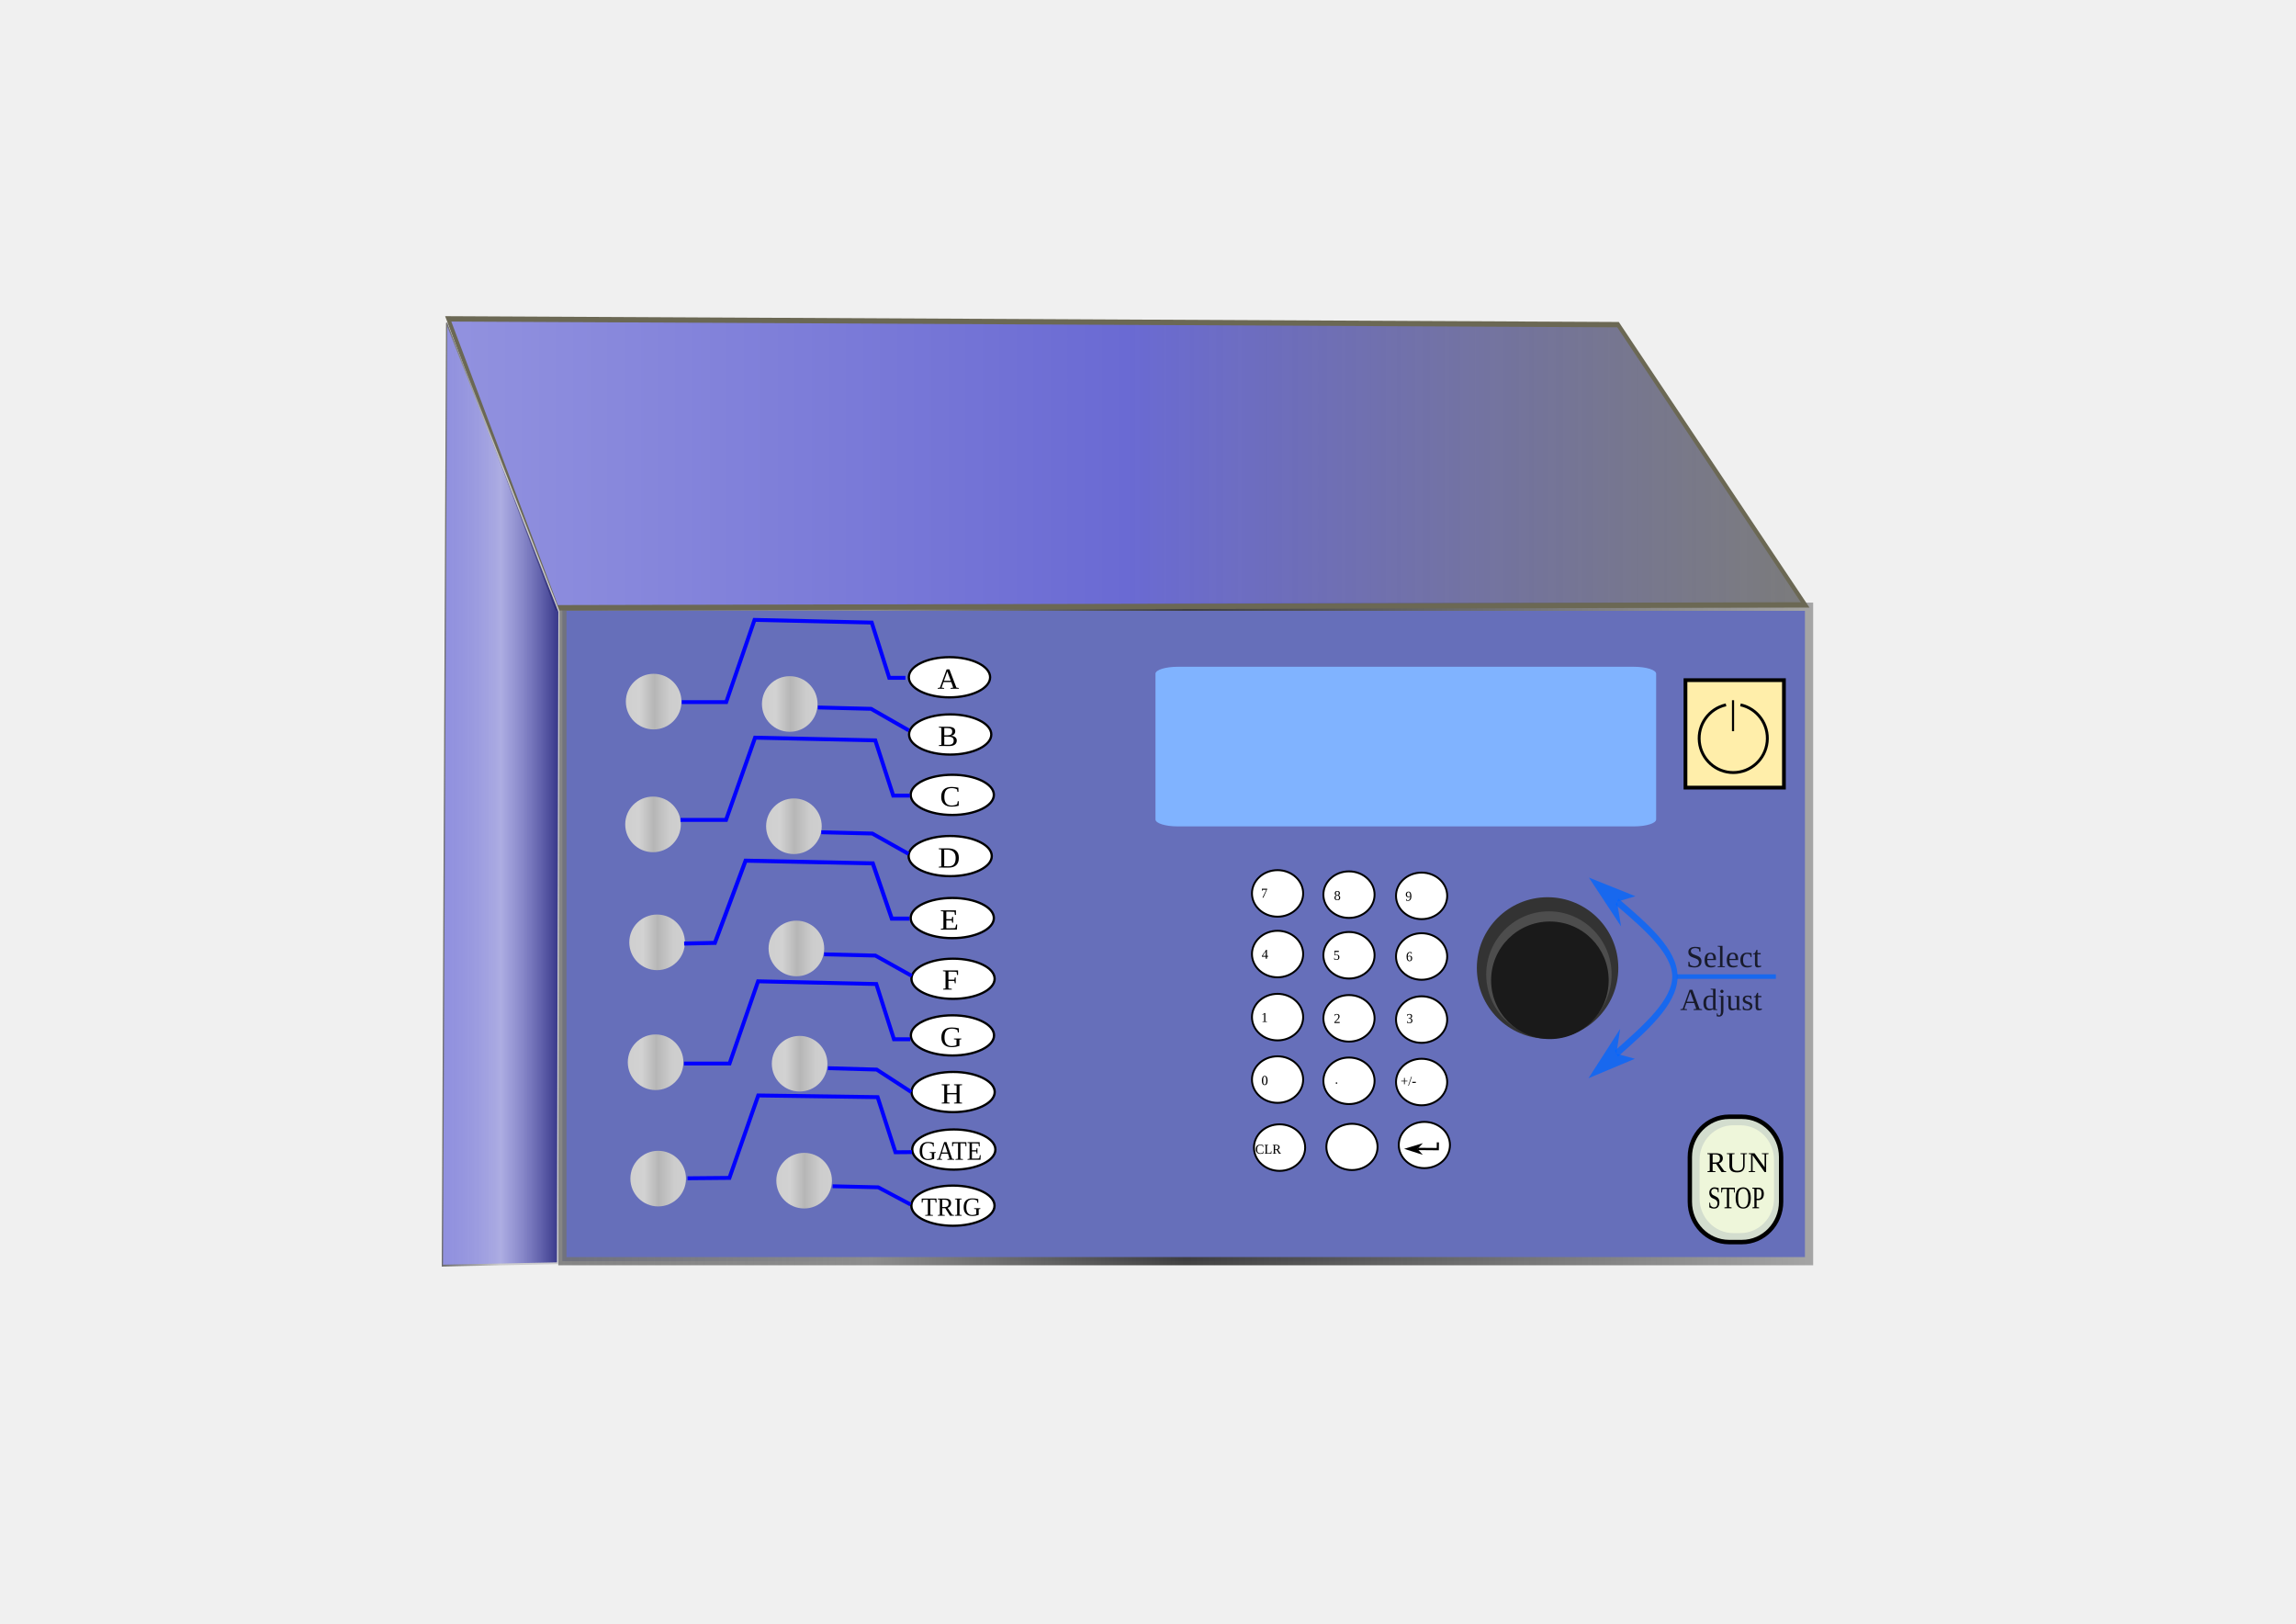
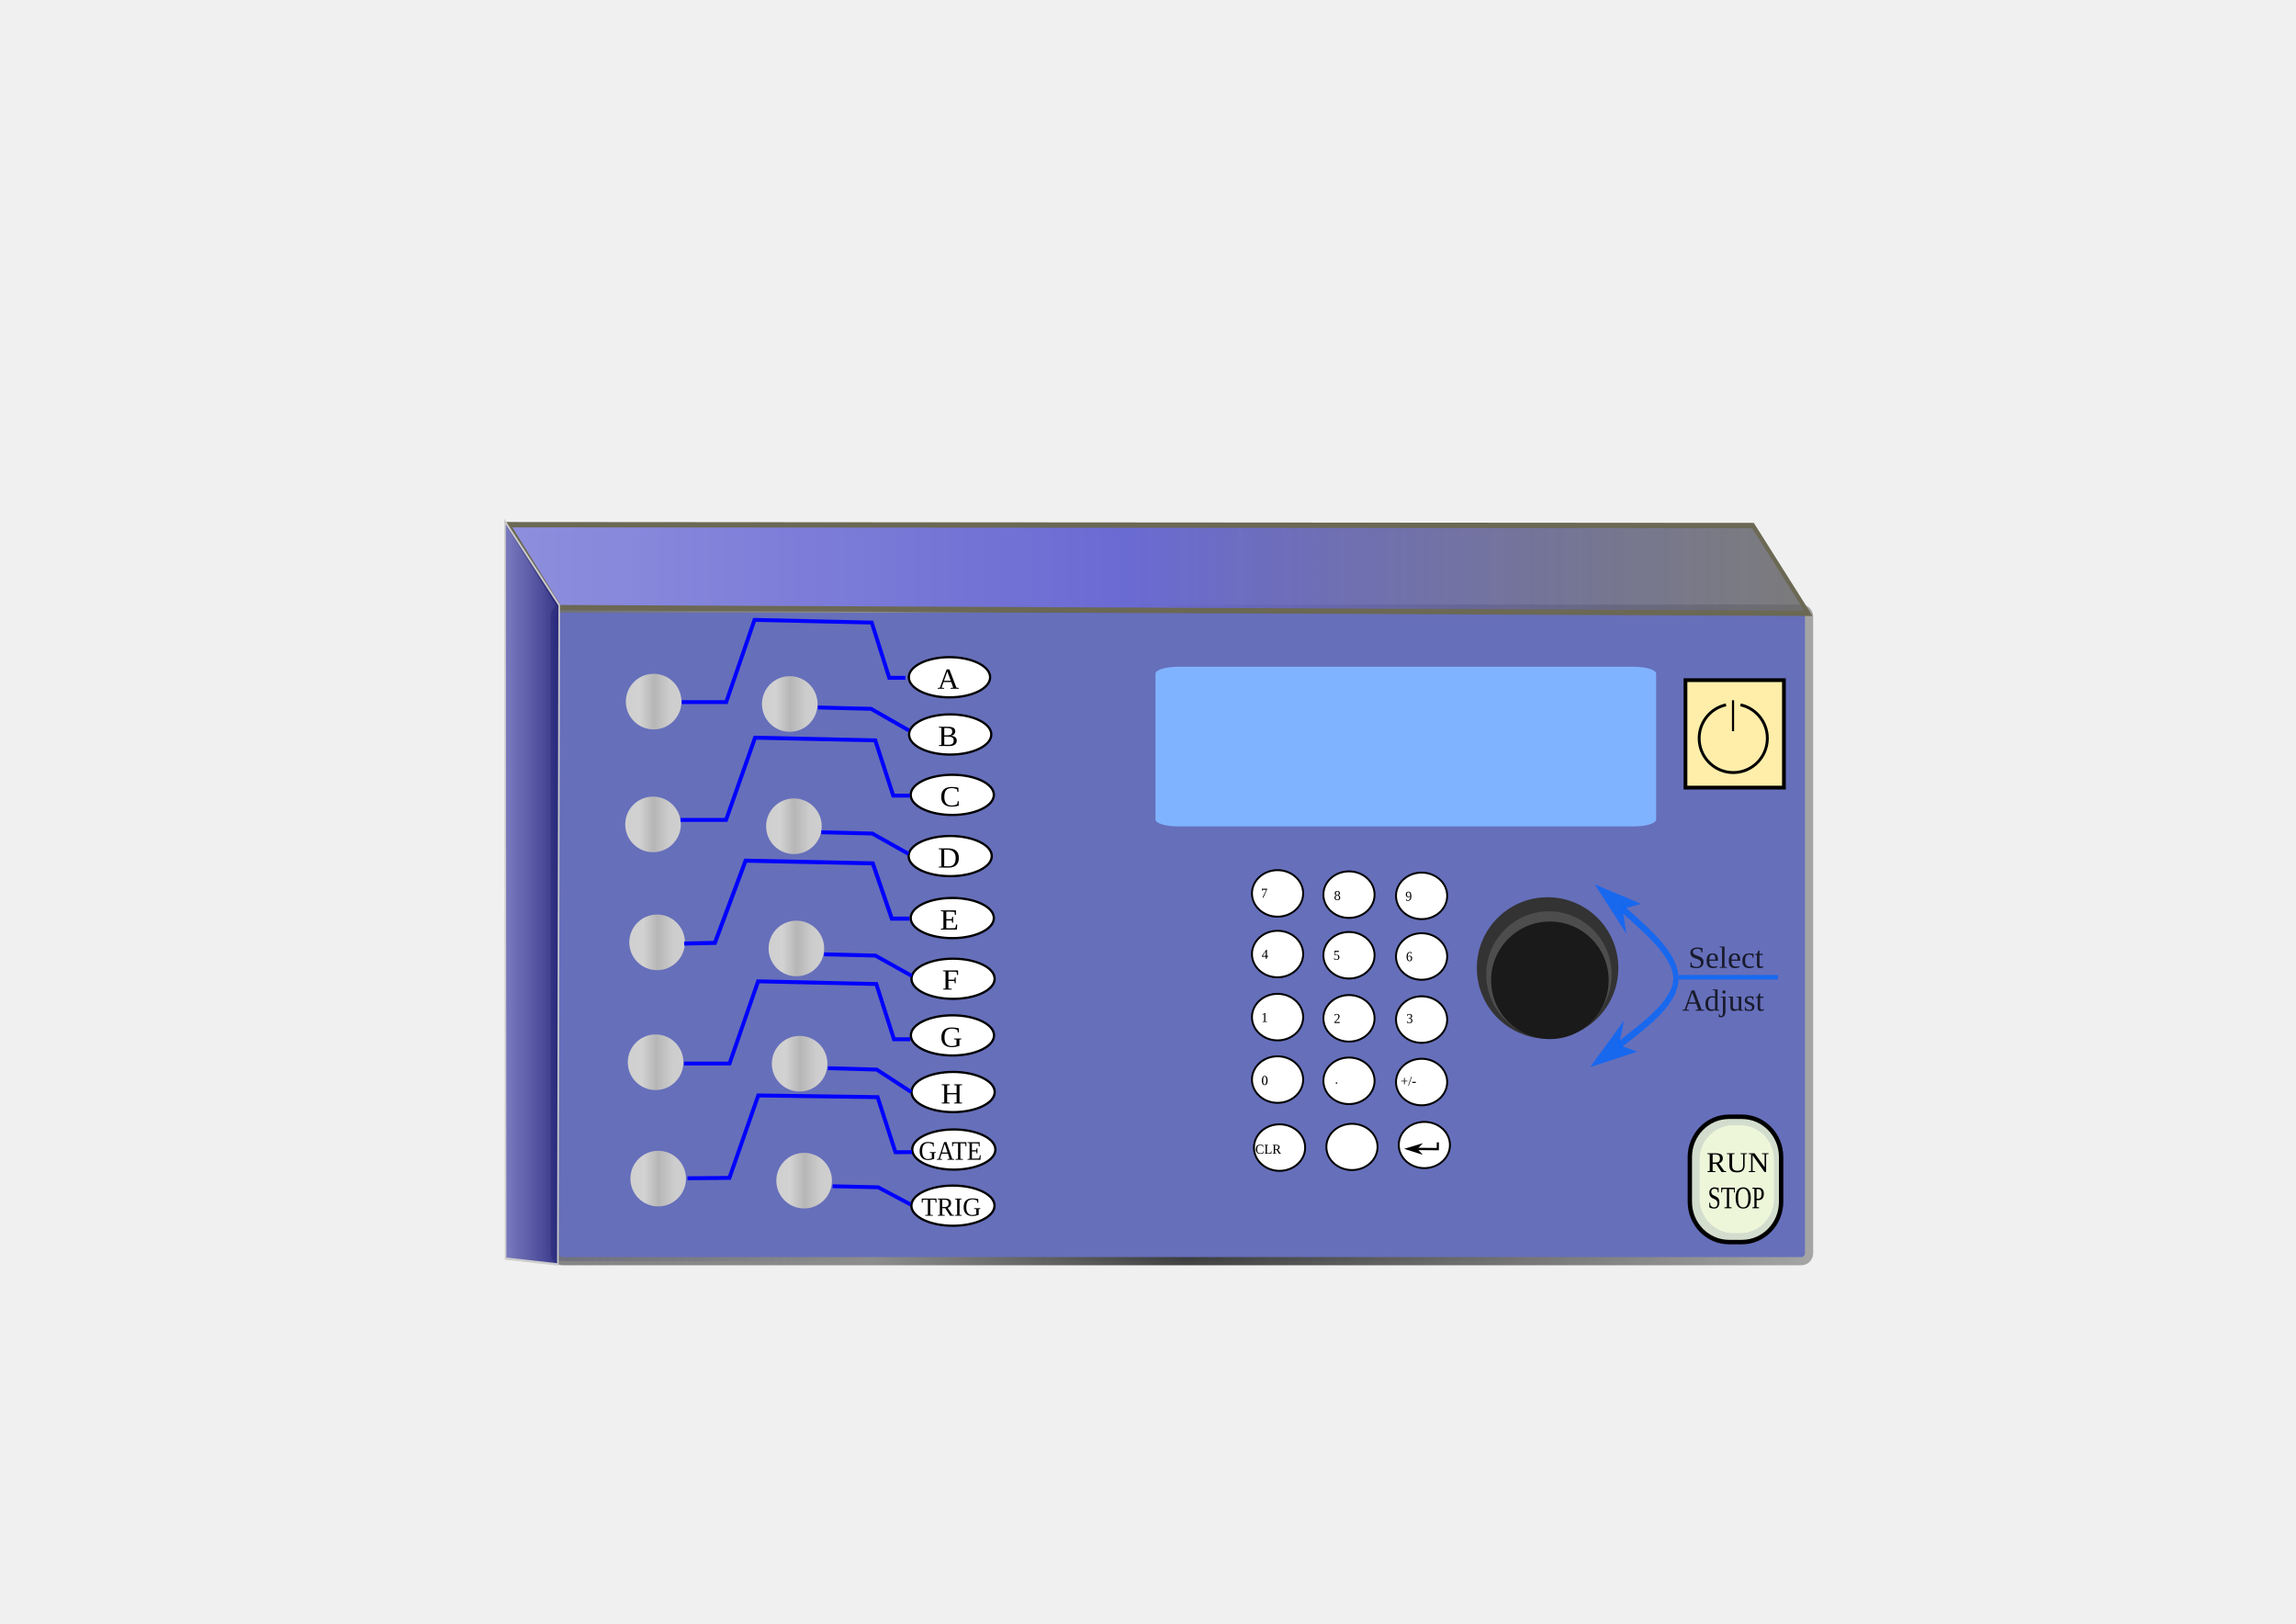
<svg xmlns="http://www.w3.org/2000/svg" xmlns:xlink="http://www.w3.org/1999/xlink" width="297mm" height="210mm" viewBox="0 0 1122.52 793.701" version="1.1" id="schematic-window" xml:space="preserve">
  <defs id="defs1">
    <linearGradient id="linearGradient12">
      <stop style="stop-color:#9292df;stop-opacity:1;" offset="0" id="stop12" />
      <stop style="stop-color:#6a6ad3;stop-opacity:1;" offset="0.5" id="stop16" />
      <stop style="stop-color:#626262;stop-opacity:0.819;" offset="1" id="stop13" />
    </linearGradient>
    <linearGradient id="linearGradient10">
      <stop style="stop-color:#9090df;stop-opacity:1;" offset="0" id="stop10" />
      <stop style="stop-color:#6868d4;stop-opacity:0.498;" offset="0.5" id="stop17" />
      <stop style="stop-color:#22227c;stop-opacity:0.906;" offset="1" id="stop11" />
    </linearGradient>
    <marker style="overflow:visible" id="marker40" refX="0" refY="0" orient="auto-start-reverse" markerWidth="1" markerHeight="1" viewBox="0 0 1 1" preserveAspectRatio="xMidYMid">
      <path style="fill:context-stroke;fill-rule:evenodd;stroke:none" d="M 0,0 5,-5 -12.5,0 5,5 Z" transform="scale(-0.5)" id="path40" />
    </marker>
    <linearGradient id="linearGradient3">
      <stop style="stop-color:#6a6a6a;stop-opacity:1;" offset="0" id="stop4" />
      <stop style="stop-color:#cbcbcb;stop-opacity:1;" offset="0.5" id="stop6" />
      <stop style="stop-color:#cdcdcd;stop-opacity:0.984;" offset="1" id="stop5" />
    </linearGradient>
    <linearGradient id="linearGradient1">
      <stop style="stop-color:#727272;stop-opacity:0.85;" offset="0" id="stop1" />
      <stop style="stop-color:#8d8d8d;stop-opacity:1;" offset="0.25" id="stop15" />
      <stop style="stop-color:#3c3c3c;stop-opacity:0.961;" offset="0.5" id="stop3" />
      <stop style="stop-color:#a5a5a5;stop-opacity:1;" offset="1" id="stop2" />
    </linearGradient>
    <linearGradient xlink:href="#linearGradient1" id="linearGradient2" x1="348.383" y1="513.366" x2="892.011" y2="513.366" gradientUnits="userSpaceOnUse" gradientTransform="matrix(1.128608,0,0,1.116326,-120.2627,-116.5533)" />
-     <linearGradient xlink:href="#linearGradient3" id="linearGradient5" x1="165.352" y1="416.812" x2="241.933" y2="416.812" gradientUnits="userSpaceOnUse" />
+     <linearGradient xlink:href="#linearGradient3" id="linearGradient5" x1="165.352" y1="416.812" x2="241.933" y2="416.812" gradientUnits="userSpaceOnUse" gradientTransform="matrix(1.763711,0,0,0.9194705,-185.2931,49.72353)" />
    <linearGradient xlink:href="#linearGradient64" id="linearGradient62" x1="245.16" y1="129.553" x2="252.354" y2="129.553" gradientUnits="userSpaceOnUse" spreadMethod="repeat" gradientTransform="matrix(3.77747,0,0,3.960815,-632.9454,-182.0122)" />
    <linearGradient id="linearGradient64">
      <stop style="stop-color:#d2d2d2;stop-opacity:1;" offset="0.251" id="stop62" />
      <stop style="stop-color:#b6b6b6;stop-opacity:1;" offset="0.511" id="stop63" />
      <stop style="stop-color:#cdcdcd;stop-opacity:1;" offset="0.795" id="stop64" />
    </linearGradient>
    <linearGradient xlink:href="#linearGradient64" id="linearGradient62-3" x1="245.16" y1="129.553" x2="252.354" y2="129.553" gradientUnits="userSpaceOnUse" spreadMethod="repeat" gradientTransform="matrix(3.77747,0,0,3.960815,-558.7858,-171.0375)" />
    <linearGradient xlink:href="#linearGradient64" id="linearGradient62-1" x1="245.16" y1="129.553" x2="252.354" y2="129.553" gradientUnits="userSpaceOnUse" spreadMethod="repeat" gradientTransform="matrix(3.779528,0,0,3.779528,-563.588,-119.054)" />
    <linearGradient xlink:href="#linearGradient64" id="linearGradient62-34" x1="245.16" y1="129.553" x2="252.354" y2="129.553" gradientUnits="userSpaceOnUse" spreadMethod="repeat" gradientTransform="matrix(3.779528,0,0,3.779528,-552.0365,-85.76037)" />
    <linearGradient xlink:href="#linearGradient64" id="linearGradient62-5" x1="245.16" y1="129.553" x2="252.354" y2="129.553" gradientUnits="userSpaceOnUse" spreadMethod="repeat" gradientTransform="matrix(3.77747,0,0,3.960815,-625.2891,-172.2558)" />
    <linearGradient xlink:href="#linearGradient64" id="linearGradient62-6" x1="245.16" y1="129.553" x2="252.354" y2="129.553" gradientUnits="userSpaceOnUse" spreadMethod="repeat" gradientTransform="matrix(3.779528,0,0,3.779528,-620.9173,-86.66504)" />
    <linearGradient xlink:href="#linearGradient64" id="linearGradient62-8" x1="245.16" y1="129.553" x2="252.354" y2="129.553" gradientUnits="userSpaceOnUse" spreadMethod="repeat" gradientTransform="matrix(3.779528,0,0,3.779528,-550.8339,-26.01833)" />
    <linearGradient xlink:href="#linearGradient64" id="linearGradient62-0" x1="245.16" y1="129.553" x2="252.354" y2="129.553" gradientUnits="userSpaceOnUse" spreadMethod="repeat" gradientTransform="matrix(3.779528,0,0,3.779528,-618.9293,-29.00631)" />
    <linearGradient xlink:href="#linearGradient64" id="linearGradient62-65" x1="245.16" y1="129.553" x2="252.354" y2="129.553" gradientUnits="userSpaceOnUse" spreadMethod="repeat" gradientTransform="matrix(3.779528,0,0,3.779528,-549.2467,30.31113)" />
    <linearGradient xlink:href="#linearGradient64" id="linearGradient62-02" x1="245.16" y1="129.553" x2="252.354" y2="129.553" gradientUnits="userSpaceOnUse" spreadMethod="repeat" gradientTransform="matrix(3.779528,0,0,3.779528,-619.6595,29.60474)" />
    <linearGradient xlink:href="#linearGradient64" id="linearGradient55" gradientUnits="userSpaceOnUse" gradientTransform="matrix(3.779528,0,0,3.779528,-547.0406,87.48024)" x1="245.16" y1="129.553" x2="252.354" y2="129.553" spreadMethod="repeat" />
    <linearGradient xlink:href="#linearGradient64" id="linearGradient56" gradientUnits="userSpaceOnUse" gradientTransform="matrix(3.779528,0,0,3.779528,-618.3959,86.48024)" x1="245.16" y1="129.553" x2="252.354" y2="129.553" spreadMethod="repeat" />
-     <linearGradient xlink:href="#linearGradient10" id="linearGradient11" x1="165.352" y1="416.812" x2="241.933" y2="416.812" gradientUnits="userSpaceOnUse" />
+     <linearGradient xlink:href="#linearGradient10" id="linearGradient11" x1="165.352" y1="416.812" x2="241.933" y2="416.812" gradientUnits="userSpaceOnUse" gradientTransform="matrix(1.763711,0,0,0.9194705,-185.2931,49.72353)" />
    <linearGradient xlink:href="#linearGradient12" id="linearGradient13" x1="167.562" y1="270.375" x2="1054.162" y2="270.375" gradientUnits="userSpaceOnUse" />
  </defs>
-   <rect style="fill:#444fad;fill-opacity:0.798;fill-rule:evenodd;stroke:url(#linearGradient2);stroke-width:4.014;stroke-dasharray:none" id="rect1" width="609.507" height="319.918" x="274.943" y="296.572" ry="0" />
+   <rect style="fill:#444fad;fill-opacity:0.798;fill-rule:evenodd;stroke:url(#linearGradient2);stroke-width:4.014;stroke-dasharray:none" id="rect1" width="613.233" height="318.986" x="271.217" y="297.503" ry="3.839" />
  <g id="g54" transform="matrix(1.000545,0,0,0.9542299,5.017997,17.68272)">
    <g id="g53" transform="matrix(0.9773982,0,0,1.000624,0.9050532,-53.43665)">
      <ellipse style="fill:#ffffff;fill-opacity:1;stroke:#000000;stroke-width:0.242;stroke-dasharray:none;stroke-opacity:1;paint-order:markers fill stroke" id="ellipse61-9" cx="179.278" cy="99.697" rx="4.407" ry="2.169" transform="matrix(4.611464,0,0,4.743589,-358.1149,-91.31441)" />
      <text xml:space="preserve" style="font-size:15.015px;line-height:0;text-align:start;writing-mode:lr-tb;direction:ltr;text-anchor:start;opacity:1;fill:#000000;fill-opacity:1;fill-rule:evenodd;stroke:none;stroke-width:0.915;stroke-dasharray:none;stroke-opacity:1" x="462.588" y="387.493" id="text53" transform="translate(1.8836073e-6)">
        <tspan id="tspan53" x="462.588" y="387.493">A</tspan>
      </text>
    </g>
    <g id="g53-8" transform="matrix(0.9887273,0,0,1.000312,-4.057192,-24.00391)">
      <ellipse style="fill:#ffffff;fill-opacity:1;stroke:#000000;stroke-width:0.242;stroke-dasharray:none;stroke-opacity:1;paint-order:markers fill stroke" id="ellipse61-9-2" cx="179.278" cy="99.697" rx="4.407" ry="2.169" transform="matrix(4.611464,0,0,4.743589,-358.1149,-91.31441)" />
      <text xml:space="preserve" style="font-size:15.015px;line-height:0;text-align:start;writing-mode:lr-tb;direction:ltr;text-anchor:start;opacity:1;fill:#000000;fill-opacity:1;fill-rule:evenodd;stroke:none;stroke-width:0.915;stroke-dasharray:none;stroke-opacity:1" x="462.588" y="387.493" id="text53-5" transform="translate(1.8836073e-6)">
        <tspan id="tspan53-4" x="462.588" y="387.493">B</tspan>
      </text>
    </g>
    <g id="g53-6" transform="translate(-8.3124,7.045323)">
      <ellipse style="fill:#ffffff;fill-opacity:1;stroke:#000000;stroke-width:0.242;stroke-dasharray:none;stroke-opacity:1;paint-order:markers fill stroke" id="ellipse61-9-3" cx="179.278" cy="99.697" rx="4.407" ry="2.169" transform="matrix(4.611464,0,0,4.743589,-358.1149,-91.31441)" />
      <text xml:space="preserve" style="font-size:15.015px;line-height:0;text-align:start;writing-mode:lr-tb;direction:ltr;text-anchor:start;opacity:1;fill:#000000;fill-opacity:1;fill-rule:evenodd;stroke:none;stroke-width:0.915;stroke-dasharray:none;stroke-opacity:1" x="462.588" y="387.493" id="text53-3" transform="translate(1.8836073e-6)">
        <tspan id="tspan53-5" x="462.588" y="387.493">C</tspan>
      </text>
    </g>
    <g id="g53-2" transform="translate(-9.335516,38.39879)">
      <ellipse style="fill:#ffffff;fill-opacity:1;stroke:#000000;stroke-width:0.242;stroke-dasharray:none;stroke-opacity:1;paint-order:markers fill stroke" id="ellipse61-9-5" cx="179.278" cy="99.697" rx="4.407" ry="2.169" transform="matrix(4.611464,0,0,4.743589,-358.1149,-91.31441)" />
      <text xml:space="preserve" style="font-size:15.015px;line-height:0;text-align:start;writing-mode:lr-tb;direction:ltr;text-anchor:start;opacity:1;fill:#000000;fill-opacity:1;fill-rule:evenodd;stroke:none;stroke-width:0.915;stroke-dasharray:none;stroke-opacity:1" x="462.588" y="387.493" id="text53-36" transform="translate(1.8836073e-6)">
        <tspan id="tspan53-1" x="462.588" y="387.493">D</tspan>
      </text>
    </g>
    <g id="g53-4" transform="translate(-8.311324,70.15285)">
      <ellipse style="fill:#ffffff;fill-opacity:1;stroke:#000000;stroke-width:0.242;stroke-dasharray:none;stroke-opacity:1;paint-order:markers fill stroke" id="ellipse61-9-6" cx="179.278" cy="99.697" rx="4.407" ry="2.169" transform="matrix(4.611464,0,0,4.743589,-358.1149,-91.31441)" />
      <text xml:space="preserve" style="font-size:15.015px;line-height:0;text-align:start;writing-mode:lr-tb;direction:ltr;text-anchor:start;opacity:1;fill:#000000;fill-opacity:1;fill-rule:evenodd;stroke:none;stroke-width:0.915;stroke-dasharray:none;stroke-opacity:1" x="462.588" y="387.493" id="text53-2" transform="translate(1.8836073e-6)">
        <tspan id="tspan53-9" x="462.588" y="387.493">E</tspan>
      </text>
    </g>
    <g id="g53-64" transform="translate(-7.275753,100.9069)">
      <ellipse style="fill:#ffffff;fill-opacity:1;stroke:#000000;stroke-width:1.134;stroke-dasharray:none;stroke-opacity:1;paint-order:markers fill stroke" id="ellipse61-9-9" cx="467.959" cy="381.953" rx="20.323" ry="10.288" />
      <text xml:space="preserve" style="font-size:15.015px;line-height:0;text-align:start;writing-mode:lr-tb;direction:ltr;text-anchor:start;opacity:1;fill:#000000;fill-opacity:1;fill-rule:evenodd;stroke:none;stroke-width:0.915;stroke-dasharray:none;stroke-opacity:1" x="462.588" y="387.493" id="text53-29" transform="translate(1.8836073e-6)">
        <tspan id="tspan53-3" x="462.588" y="387.493">F</tspan>
      </text>
    </g>
    <g id="g53-9" transform="translate(-8.228803,130.2643)">
      <ellipse style="fill:#ffffff;fill-opacity:1;stroke:#000000;stroke-width:0.242;stroke-dasharray:none;stroke-opacity:1;paint-order:markers fill stroke" id="ellipse61-9-63" cx="179.278" cy="99.697" rx="4.407" ry="2.169" transform="matrix(4.611464,0,0,4.743589,-358.1149,-91.31441)" />
      <text xml:space="preserve" style="font-size:15.015px;line-height:0;text-align:start;writing-mode:lr-tb;direction:ltr;text-anchor:start;opacity:1;fill:#000000;fill-opacity:1;fill-rule:evenodd;stroke:none;stroke-width:0.915;stroke-dasharray:none;stroke-opacity:1" x="462.588" y="387.493" id="text53-4" transform="translate(1.8836073e-6)">
        <tspan id="tspan53-2" x="462.588" y="387.493">G</tspan>
      </text>
    </g>
    <g id="g53-93" transform="translate(-9.541943,190.4597)">
      <ellipse style="fill:#ffffff;fill-opacity:1;stroke:#000000;stroke-width:1.134;stroke-dasharray:none;stroke-opacity:1;paint-order:markers fill stroke" id="ellipse61-9-0" cx="470.593" cy="379.882" rx="20.323" ry="10.288" />
      <text xml:space="preserve" style="font-size:12.913px;line-height:0;text-align:start;writing-mode:lr-tb;direction:ltr;text-anchor:start;opacity:1;fill:#000000;fill-opacity:1;fill-rule:evenodd;stroke:none;stroke-width:0.787;stroke-dasharray:none;stroke-opacity:1" x="483.752" y="360.966" id="text53-77" transform="scale(0.9372717,1.066927)">
        <tspan id="tspan53-8" x="483.752" y="360.966" style="stroke-width:0.787">GATE</tspan>
      </text>
    </g>
    <g id="g53-93-6" transform="translate(-9.960926,219.2147)">
      <ellipse style="fill:#ffffff;fill-opacity:1;stroke:#000000;stroke-width:1.134;stroke-dasharray:none;stroke-opacity:1;paint-order:markers fill stroke" id="ellipse61-9-0-1" cx="470.593" cy="379.882" rx="20.323" ry="10.288" />
      <text xml:space="preserve" style="font-size:12.982px;line-height:0;text-align:start;writing-mode:lr-tb;direction:ltr;text-anchor:start;opacity:1;fill:#000000;fill-opacity:1;fill-rule:evenodd;stroke:none;stroke-width:0.791;stroke-dasharray:none;stroke-opacity:1" x="470.94" y="372.089" id="text53-77-1" transform="scale(0.9663571,1.034814)">
        <tspan id="tspan53-8-1" x="470.94" y="372.089" style="stroke-width:0.791">TRIG</tspan>
      </text>
    </g>
    <g id="g53-81" transform="translate(-7.899621,159.2731)">
      <ellipse style="fill:#ffffff;fill-opacity:1;stroke:#000000;stroke-width:0.242;stroke-dasharray:none;stroke-opacity:1;paint-order:markers fill stroke" id="ellipse61-9-25" cx="179.278" cy="99.697" rx="4.407" ry="2.169" transform="matrix(4.611464,0,0,4.743589,-358.1149,-91.31441)" />
      <text xml:space="preserve" style="font-size:15.015px;line-height:0;text-align:start;writing-mode:lr-tb;direction:ltr;text-anchor:start;opacity:1;fill:#000000;fill-opacity:1;fill-rule:evenodd;stroke:none;stroke-width:0.915;stroke-dasharray:none;stroke-opacity:1" x="462.588" y="387.493" id="text53-7" transform="translate(1.8836073e-6)">
        <tspan id="tspan53-44" x="462.588" y="387.493">H</tspan>
      </text>
    </g>
    <ellipse style="fill:url(#linearGradient62-3);fill-opacity:1;stroke:none;stroke-width:0.774;stroke-dasharray:none;stroke-opacity:1;paint-order:markers fill stroke" id="path61-5" cx="380.885" cy="342.098" rx="13.587" ry="14.247" />
    <ellipse style="fill:url(#linearGradient62-5);fill-opacity:1;stroke:none;stroke-width:0.774;stroke-dasharray:none;stroke-opacity:1;paint-order:markers fill stroke" id="path61" cx="314.382" cy="340.879" rx="13.587" ry="14.247" />
  </g>
  <g id="layer1">
    <g id="g105" transform="matrix(0.7523371,0,0,1.100732,91.56833,-71.13888)" style="stroke:#e3e2db;stroke-opacity:1">
-       <path style="fill:url(#linearGradient13);fill-opacity:1;stroke:#6b6854;stroke-width:2.373;stroke-opacity:1;paint-order:fill markers stroke" d="M 169.571,206.228 240.047,334.527 1051.349,333.259 929.761,208.805 Z" id="path18" />
-       <path style="fill:url(#linearGradient11);fill-opacity:1;fill-rule:evenodd;stroke:url(#linearGradient5);stroke-width:0.806" d="m 168.53,208.034 -2.772,418.652 74.848,-1.068 0.924,-289.425 z" id="path1" />
+       <path style="fill:url(#linearGradient13);fill-opacity:1;stroke:#6b6854;stroke-width:2.373;stroke-opacity:1;paint-order:fill markers stroke" d="m 208.609,297.632 33.402,36.836 811.452,2.528 -35.995,-38.98 z" id="path18" />
+       <path style="fill:url(#linearGradient11);fill-opacity:1;fill-rule:evenodd;stroke:url(#linearGradient5);stroke-width:1.027" d="m 206.506,296.291 0.364,327.257 33.947,2.609 0.86,-292.83 z" id="path1" />
    </g>
    <path d="m 575.793,325.935 c -6.024,0 -10.874,1.516 -10.874,3.398 v 71.232 c 0,1.882 4.85,3.398 10.874,3.398 h 223.021 c 6.024,0 10.874,-1.516 10.874,-3.398 v -71.232 c 0,-1.882 -4.85,-3.398 -10.874,-3.398 z" style="fill:#80b3ff;stroke-width:0.523;paint-order:markers fill stroke" id="path6" />
    <g id="g66" transform="matrix(4.611464,0,0,4.74359,-358.1149,-91.31441)">
      <ellipse style="opacity:1;fill:#ffffff;fill-opacity:1;stroke:#000000;stroke-width:0.2;stroke-dasharray:none;stroke-opacity:1;paint-order:markers fill stroke" id="ellipse50" cx="213.103" cy="124.063" rx="2.713" ry="2.398" />
      <ellipse style="opacity:1;fill:#ffffff;fill-opacity:1;stroke:#000000;stroke-width:0.2;stroke-dasharray:none;stroke-opacity:1;paint-order:markers fill stroke" id="ellipse51" cx="220.675" cy="124.189" rx="2.713" ry="2.398" />
      <ellipse style="opacity:1;fill:#ffffff;fill-opacity:1;stroke:#000000;stroke-width:0.2;stroke-dasharray:none;stroke-opacity:1;paint-order:markers fill stroke" id="ellipse52" cx="228.374" cy="124.315" rx="2.713" ry="2.398" />
      <ellipse style="opacity:1;fill:#ffffff;fill-opacity:1;stroke:#000000;stroke-width:0.2;stroke-dasharray:none;stroke-opacity:1;paint-order:markers fill stroke" id="ellipse53" cx="213.103" cy="130.499" rx="2.713" ry="2.398" />
      <ellipse style="opacity:1;fill:#ffffff;fill-opacity:1;stroke:#000000;stroke-width:0.2;stroke-dasharray:none;stroke-opacity:1;paint-order:markers fill stroke" id="ellipse54" cx="220.675" cy="130.626" rx="2.713" ry="2.398" />
      <ellipse style="opacity:1;fill:#ffffff;fill-opacity:1;stroke:#000000;stroke-width:0.2;stroke-dasharray:none;stroke-opacity:1;paint-order:markers fill stroke" id="ellipse55" cx="228.374" cy="130.752" rx="2.713" ry="2.398" />
      <ellipse style="opacity:1;fill:#ffffff;fill-opacity:1;stroke:#000000;stroke-width:0.2;stroke-dasharray:none;stroke-opacity:1;paint-order:markers fill stroke" id="ellipse56" cx="213.103" cy="117.563" rx="2.713" ry="2.398" />
      <ellipse style="opacity:1;fill:#ffffff;fill-opacity:1;stroke:#000000;stroke-width:0.2;stroke-dasharray:none;stroke-opacity:1;paint-order:markers fill stroke" id="ellipse57" cx="220.675" cy="117.689" rx="2.713" ry="2.398" />
      <ellipse style="opacity:1;fill:#ffffff;fill-opacity:1;stroke:#000000;stroke-width:0.2;stroke-dasharray:none;stroke-opacity:1;paint-order:markers fill stroke" id="ellipse58" cx="228.374" cy="117.815" rx="2.713" ry="2.398" />
      <ellipse style="opacity:1;fill:#ffffff;fill-opacity:1;stroke:#000000;stroke-width:0.2;stroke-dasharray:none;stroke-opacity:1;paint-order:markers fill stroke" id="ellipse59" cx="213.103" cy="111.316" rx="2.713" ry="2.398" />
      <ellipse style="opacity:1;fill:#ffffff;fill-opacity:1;stroke:#000000;stroke-width:0.2;stroke-dasharray:none;stroke-opacity:1;paint-order:markers fill stroke" id="ellipse60" cx="220.675" cy="111.442" rx="2.713" ry="2.398" />
      <ellipse style="opacity:1;fill:#ffffff;fill-opacity:1;stroke:#000000;stroke-width:0.2;stroke-dasharray:none;stroke-opacity:1;paint-order:markers fill stroke" id="ellipse61" cx="228.374" cy="111.568" rx="2.713" ry="2.398" />
      <ellipse style="fill:#ffffff;fill-opacity:1;stroke:#000000;stroke-width:0.2;stroke-dasharray:none;stroke-opacity:1;paint-order:markers fill stroke" id="ellipse61-6" cx="213.315" cy="137.507" rx="2.713" ry="2.398" />
      <text xml:space="preserve" style="font-size:1.411px;text-align:center;writing-mode:lr-tb;direction:ltr;text-anchor:middle;fill:#000000;fill-opacity:1;stroke:none;stroke-width:0.2;stroke-dasharray:none;stroke-opacity:1;paint-order:markers fill stroke" x="213.343" y="138.14" id="text84-2">
        <tspan id="tspan84-9" style="stroke-width:0.2" x="213.343" y="138.14">CLR</tspan>
      </text>
      <g id="g1" transform="translate(-7.522351,26.07329)">
        <text xml:space="preserve" style="font-size:1.411px;text-align:center;writing-mode:lr-tb;direction:ltr;text-anchor:middle;opacity:1;fill:#000000;fill-opacity:1;stroke:none;stroke-width:0.2;stroke-dasharray:none;stroke-opacity:1;paint-order:markers fill stroke" x="228.238" y="112.067" id="text84-9">
          <tspan id="tspan84-8" style="stroke-width:0.2" x="228.238" y="112.067">9</tspan>
        </text>
      </g>
      <ellipse style="fill:#ffffff;fill-opacity:1;stroke:#000000;stroke-width:0.932;stroke-dasharray:none;stroke-opacity:1;paint-order:markers fill stroke" id="ellipse61-1" cx="660.975" cy="560.638" rx="12.514" ry="11.303" transform="matrix(0.2168509,0,0,0.2108108,77.65752,19.25007)" />
      <ellipse style="fill:#ffffff;fill-opacity:1;stroke:#000000;stroke-width:0.932;stroke-dasharray:none;stroke-opacity:1;paint-order:markers fill stroke" id="ellipse61-63" cx="696.372" cy="559.706" rx="12.514" ry="11.303" transform="matrix(0.2168509,0,0,0.2108108,77.65752,19.25007)" />
      <text xml:space="preserve" style="font-size:1.411px;text-align:center;writing-mode:lr-tb;direction:ltr;text-anchor:middle;opacity:1;fill:#000000;fill-opacity:1;stroke:none;stroke-width:0.2;stroke-dasharray:none;stroke-opacity:1;paint-order:markers fill stroke" x="212.978" y="131.053" id="text73">
        <tspan id="tspan73" style="stroke-width:0.2" x="212.978" y="131.053">0</tspan>
      </text>
      <text xml:space="preserve" style="font-size:1.411px;text-align:center;writing-mode:lr-tb;direction:ltr;text-anchor:middle;opacity:1;fill:#000000;fill-opacity:1;stroke:none;stroke-width:0.2;stroke-dasharray:none;stroke-opacity:1;paint-order:markers fill stroke" x="220.586" y="130.919" id="text74">
        <tspan id="tspan74" style="stroke-width:0.2" x="220.586" y="130.919">.</tspan>
      </text>
      <text xml:space="preserve" style="font-size:1.411px;text-align:center;writing-mode:lr-tb;direction:ltr;text-anchor:middle;opacity:1;fill:#000000;fill-opacity:1;stroke:none;stroke-width:0.2;stroke-dasharray:none;stroke-opacity:1;paint-order:markers fill stroke" x="228.216" y="131.12" id="text75">
        <tspan id="tspan75" style="stroke-width:0.2" x="228.216" y="131.12">+/-</tspan>
      </text>
      <text xml:space="preserve" style="font-size:1.411px;text-align:center;writing-mode:lr-tb;direction:ltr;text-anchor:middle;opacity:1;fill:#000000;fill-opacity:1;stroke:none;stroke-width:0.2;stroke-dasharray:none;stroke-opacity:1;paint-order:markers fill stroke" x="212.956" y="124.561" id="text76">
        <tspan id="tspan76" style="stroke-width:0.2" x="212.956" y="124.561">1</tspan>
      </text>
      <text xml:space="preserve" style="font-size:1.411px;text-align:center;writing-mode:lr-tb;direction:ltr;text-anchor:middle;opacity:1;fill:#000000;fill-opacity:1;stroke:none;stroke-width:0.2;stroke-dasharray:none;stroke-opacity:1;paint-order:markers fill stroke" x="220.653" y="124.672" id="text77">
        <tspan id="tspan77" style="stroke-width:0.2" x="220.653" y="124.672">2</tspan>
      </text>
      <text xml:space="preserve" style="font-size:1.411px;text-align:center;writing-mode:lr-tb;direction:ltr;text-anchor:middle;opacity:1;fill:#000000;fill-opacity:1;stroke:none;stroke-width:0.2;stroke-dasharray:none;stroke-opacity:1;paint-order:markers fill stroke" x="228.35" y="124.672" id="text78">
        <tspan id="tspan78" style="stroke-width:0.2" x="228.35" y="124.672">3</tspan>
      </text>
      <text xml:space="preserve" style="font-size:1.411px;text-align:center;writing-mode:lr-tb;direction:ltr;text-anchor:middle;opacity:1;fill:#000000;fill-opacity:1;stroke:none;stroke-width:0.2;stroke-dasharray:none;stroke-opacity:1;paint-order:markers fill stroke" x="213" y="118.046" id="text79">
        <tspan id="tspan79" style="stroke-width:0.2" x="213" y="118.046">4</tspan>
      </text>
      <text xml:space="preserve" style="font-size:1.411px;text-align:center;writing-mode:lr-tb;direction:ltr;text-anchor:middle;opacity:1;fill:#000000;fill-opacity:1;stroke:none;stroke-width:0.2;stroke-dasharray:none;stroke-opacity:1;paint-order:markers fill stroke" x="220.608" y="118.157" id="text80">
        <tspan id="tspan80" style="stroke-width:0.2" x="220.608" y="118.157">5</tspan>
      </text>
      <text xml:space="preserve" style="font-size:1.411px;text-align:center;writing-mode:lr-tb;direction:ltr;text-anchor:middle;opacity:1;fill:#000000;fill-opacity:1;stroke:none;stroke-width:0.2;stroke-dasharray:none;stroke-opacity:1;paint-order:markers fill stroke" x="228.305" y="118.291" id="text81">
        <tspan id="tspan81" style="stroke-width:0.2" x="228.305" y="118.291">6</tspan>
      </text>
      <text xml:space="preserve" style="font-size:1.411px;text-align:center;writing-mode:lr-tb;direction:ltr;text-anchor:middle;opacity:1;fill:#000000;fill-opacity:1;stroke:none;stroke-width:0.2;stroke-dasharray:none;stroke-opacity:1;paint-order:markers fill stroke" x="212.933" y="111.754" id="text82">
        <tspan id="tspan82" style="stroke-width:0.2" x="212.933" y="111.754">7</tspan>
      </text>
      <text xml:space="preserve" style="font-size:1.411px;text-align:center;writing-mode:lr-tb;direction:ltr;text-anchor:middle;opacity:1;fill:#000000;fill-opacity:1;stroke:none;stroke-width:0.2;stroke-dasharray:none;stroke-opacity:1;paint-order:markers fill stroke" x="220.675" y="112" id="text83">
        <tspan id="tspan83" style="stroke-width:0.2" x="220.675" y="112">8</tspan>
      </text>
      <text xml:space="preserve" style="font-size:1.411px;text-align:center;writing-mode:lr-tb;direction:ltr;text-anchor:middle;opacity:1;fill:#000000;fill-opacity:1;stroke:none;stroke-width:0.2;stroke-dasharray:none;stroke-opacity:1;paint-order:markers fill stroke" x="228.238" y="112.067" id="text84">
        <tspan id="tspan84" style="stroke-width:0.2" x="228.238" y="112.067">9</tspan>
      </text>
      <g id="g1-6" transform="matrix(0.8012851,0,0,0.8478343,46.5456,42.76151)" style="stroke:#000000">
        <path style="fill:none;fill-opacity:0.761;fill-rule:evenodd;stroke:#000000;stroke-width:0.283;stroke-dasharray:none;stroke-opacity:1;marker-start:url(#marker40)" d="m 226.375,111.916 2.689,0.021 0.007,-0.823" id="path45" />
      </g>
      <g id="g52">
        <rect style="fill:#f9f9f9;fill-opacity:0.761;fill-rule:evenodd;stroke:none;stroke-width:0.386;stroke-dasharray:none;stroke-opacity:1" id="rect45" width="7.896" height="11.113" x="257.844" y="135.207" ry="3.577" />
        <rect style="fill:#f6ffd5;fill-opacity:0.761;fill-rule:evenodd;stroke:#000000;stroke-width:0.461;stroke-dasharray:none;stroke-opacity:1" id="rect45-8" width="9.679" height="12.914" x="256.812" y="134.331" ry="4.157" />
        <text xml:space="preserve" style="font-size:3.059px;line-height:0;text-align:start;writing-mode:lr-tb;direction:ltr;text-anchor:start;fill:#000000;fill-opacity:1;fill-rule:evenodd;stroke:none;stroke-width:0.19;stroke-dasharray:none;stroke-opacity:1" x="250.779" y="144.381" id="text45" transform="scale(1.031068,0.969868)">
          <tspan id="tspan45" style="fill:#000000;fill-opacity:1;stroke:none;stroke-width:0.19;stroke-dasharray:none;stroke-opacity:1" x="250.779" y="144.381">RUN</tspan>
        </text>
        <text xml:space="preserve" style="font-size:2.836px;line-height:0;text-align:start;writing-mode:lr-tb;direction:ltr;text-anchor:start;fill:#000000;fill-opacity:1;fill-rule:evenodd;stroke:none;stroke-width:0.176;stroke-dasharray:none;stroke-opacity:1" x="294.679" y="126.211" id="text46" transform="scale(0.8779424,1.139027)">
          <tspan id="tspan46" style="stroke:none;stroke-width:0.176;stroke-opacity:1;fill:#000000;fill-opacity:1" x="294.679" y="126.211">STOP</tspan>
        </text>
      </g>
    </g>
    <g id="g40" transform="translate(-39.68718,-84.28401)">
      <circle style="fill:#333333;fill-opacity:1;stroke:none;stroke-width:0.91;stroke-dasharray:none;stroke-opacity:1;paint-order:markers fill stroke" id="circle64" cx="796.303" cy="557.452" r="34.583" />
      <ellipse style="fill:#4d4d4d;fill-opacity:1;stroke:none;stroke-width:0.809;stroke-dasharray:none;stroke-opacity:1;paint-order:markers fill stroke" id="circle65" cx="796.957" cy="560.649" rx="30.648" ry="30.886" />
      <circle style="fill:#1a1a1a;fill-opacity:1;stroke:none;stroke-width:0.756;stroke-dasharray:none;stroke-opacity:1;paint-order:markers fill stroke" id="path64" cx="797.432" cy="563.475" r="28.74" />
    </g>
-     <g id="g43" transform="translate(0,-80.11534)">
+     <g id="g43" transform="translate(0.9880831,-79.78598)">
      <rect style="fill:#0066ff;fill-opacity:0.761;fill-rule:evenodd;stroke:none;stroke-width:4.208;stroke-dasharray:none" id="rect42" width="48.442" height="2.212" x="819.785" y="556.382" />
      <text xml:space="preserve" style="font-size:15.015px;line-height:0;text-align:start;writing-mode:lr-tb;direction:ltr;text-anchor:start;fill:#0066ff;fill-opacity:0.761;fill-rule:evenodd;stroke:none;stroke-width:3.024;stroke-dasharray:none" x="824.443" y="552.889" id="text42">
        <tspan id="tspan42" x="824.443" y="552.889" style="fill:#000000">Select</tspan>
      </text>
      <text xml:space="preserve" style="font-size:15.015px;line-height:0;text-align:start;writing-mode:lr-tb;direction:ltr;text-anchor:start;fill:#000000;fill-opacity:0.761;fill-rule:evenodd;stroke:none;stroke-width:1.89;stroke-dasharray:none" x="821.415" y="573.849" id="text43">
        <tspan id="tspan43" x="821.415" y="573.849">Adjust</tspan>
      </text>
-       <path style="fill:none;fill-opacity:0.798;fill-rule:evenodd;stroke:#0066ff;stroke-width:2.688;stroke-dasharray:none;stroke-opacity:0.76;marker-start:url(#marker40);marker-end:url(#marker40)" d="m 915.624,505.65 c 14.602,9.332 29.203,18.664 29.148,28.16 -0.055,9.497 -14.766,19.158 -29.478,28.819" id="path20" transform="matrix(0.9706239,0,0,1.303531,-98.15955,-138.2482)" />
+       <path style="fill:none;fill-opacity:0.798;fill-rule:evenodd;stroke:#0066ff;stroke-width:2.688;stroke-dasharray:none;stroke-opacity:0.76;marker-start:url(#marker40);marker-end:url(#marker40)" d="m 891.562,503.04 c 13.579,8.919 27.159,17.838 26.861,26.339 -0.298,8.501 -14.472,16.583 -28.647,24.666" id="path20" transform="matrix(0.9706239,0,0,1.303531,-73.06758,-131.621)" />
    </g>
    <g id="g47" transform="translate(-12.57625,-3.726295)" style="fill:#eef4d7">
      <rect style="opacity:1;fill:#ffeeaa;fill-opacity:1;fill-rule:evenodd;stroke:#000000;stroke-width:1.838;stroke-dasharray:none;stroke-opacity:1" id="rect47" width="48.137" height="52.527" x="836.608" y="336.201" />
      <g id="g51" transform="matrix(0.3943578,0,0,0.3963453,531.8543,315.3637)">
        <path style="opacity:1;fill:none;fill-opacity:1;fill-rule:evenodd;stroke:#000000;stroke-width:3.565;stroke-dasharray:none;stroke-opacity:1" id="path50" d="m 840.984,83.027 a 42.266,42.235 0 0 1 33.067,45.772 42.266,42.235 0 0 1 -42.016,37.738 42.266,42.235 0 0 1 -42.033,-37.72 42.266,42.235 0 0 1 33.047,-45.787" />
        <rect style="opacity:1;fill:#000000;fill-opacity:1;fill-rule:evenodd;stroke:none;stroke-width:1.89;stroke-dasharray:none;stroke-opacity:1" id="rect51" width="2.635" height="38.206" x="830.425" y="77.321" />
      </g>
    </g>
    <text xml:space="preserve" style="font-size:15.015px;line-height:0;text-align:start;writing-mode:lr-tb;direction:ltr;text-anchor:start;opacity:1;fill:#eef4d7;fill-opacity:1;fill-rule:evenodd;stroke:none;stroke-width:1.89;stroke-dasharray:none;stroke-opacity:1" x="835.918" y="354.887" id="text47">
      <tspan id="tspan47" x="835.918" y="354.887" />
    </text>
  </g>
  <circle style="fill:url(#linearGradient62-34);fill-opacity:1;stroke:none;stroke-width:0.756;stroke-dasharray:none;stroke-opacity:1;paint-order:markers fill stroke" id="path61-0" cx="388.146" cy="403.888" r="13.595" />
  <circle style="fill:url(#linearGradient62-6);fill-opacity:1;stroke:none;stroke-width:0.756;stroke-dasharray:none;stroke-opacity:1;paint-order:markers fill stroke" id="path61-3" cx="319.265" cy="402.984" r="13.595" />
  <circle style="fill:url(#linearGradient62-65);fill-opacity:1;stroke:none;stroke-width:0.756;stroke-dasharray:none;stroke-opacity:1;paint-order:markers fill stroke" id="path61-9" cx="390.936" cy="519.96" r="13.595" />
  <circle style="fill:url(#linearGradient55);fill-opacity:1;stroke:none;stroke-width:0.756;stroke-dasharray:none;stroke-opacity:1;paint-order:markers fill stroke" id="path61-9-0" cx="393.142" cy="577.129" r="13.595" />
  <circle style="fill:url(#linearGradient56);fill-opacity:1;stroke:none;stroke-width:0.756;stroke-dasharray:none;stroke-opacity:1;paint-order:markers fill stroke" id="path61-9-5" cx="321.787" cy="576.129" r="13.595" />
  <circle style="fill:url(#linearGradient62-02);fill-opacity:1;stroke:none;stroke-width:0.756;stroke-dasharray:none;stroke-opacity:1;paint-order:markers fill stroke" id="path61-55" cx="320.523" cy="519.253" r="13.595" />
  <circle style="fill:url(#linearGradient62-8);fill-opacity:1;stroke:none;stroke-width:0.756;stroke-dasharray:none;stroke-opacity:1;paint-order:markers fill stroke" id="path61-06" cx="389.349" cy="463.63" r="13.595" />
  <circle style="fill:url(#linearGradient62-0);fill-opacity:1;stroke:none;stroke-width:0.756;stroke-dasharray:none;stroke-opacity:1;paint-order:markers fill stroke" id="path61-4" cx="321.253" cy="460.642" r="13.595" />
  <g id="g56" style="fill:none;stroke:#0000ff;stroke-opacity:1;stroke-width:1.89;stroke-dasharray:none">
    <path style="fill:none;fill-opacity:1;fill-rule:evenodd;stroke:#0000ff;stroke-width:1.89;stroke-dasharray:none;stroke-opacity:1" d="m 402.899,466.488 25.074,0.62 17.774,9.924" id="path56-7" />
    <path style="fill:none;fill-opacity:1;fill-rule:evenodd;stroke:#0000ff;stroke-width:1.867;stroke-dasharray:none;stroke-opacity:1" d="m 407.062,579.853 22.301,0.526 15.809,8.413" id="path56-5" />
    <path style="fill:none;fill-opacity:1;fill-rule:evenodd;stroke:#0000ff;stroke-width:1.89;stroke-dasharray:none;stroke-opacity:1" d="m 401.53,406.83 24.937,0.62 17.677,9.925" id="path56-9" />
    <path style="fill:none;fill-opacity:1;fill-rule:evenodd;stroke:#0000ff;stroke-width:1.89;stroke-dasharray:none;stroke-opacity:1" d="m 404.778,522.148 23.835,0.686 16.895,10.973" id="path56-0" />
    <path style="opacity:1;fill:none;fill-opacity:1;fill-rule:evenodd;stroke:#0000ff;stroke-width:1.89;stroke-dasharray:none;stroke-opacity:1" d="m 399.844,345.829 26.02,0.659 18.444,10.54" id="path56" />
  </g>
  <path style="fill:none;fill-opacity:1;fill-rule:evenodd;stroke:#0000ff;stroke-width:1.907;stroke-dasharray:none;stroke-opacity:1" d="m 336.127,575.963 20.492,-0.185 14.088,-40.298 58.365,0.829 8.721,26.933 8.05,-0.067" id="path57-3" />
  <g id="g57">
    <path style="opacity:1;fill:none;fill-opacity:1;fill-rule:evenodd;stroke:#0000ff;stroke-width:1.89;stroke-dasharray:none;stroke-opacity:1" d="m 333.313,343.194 h 21.738 l 13.833,-40.182 57.309,1.317 8.563,27.008 h 7.905" id="path57" />
    <path style="fill:none;fill-opacity:1;fill-rule:evenodd;stroke:#0000ff;stroke-width:1.914;stroke-dasharray:none;stroke-opacity:1" d="m 332.674,400.772 h 22.293 l 14.187,-40.182 58.774,1.317 8.782,27.008 h 8.107" id="path57-6" />
    <path style="fill:none;fill-opacity:1;fill-rule:evenodd;stroke:#0000ff;stroke-width:1.969;stroke-dasharray:none;stroke-opacity:1" d="m 334.482,461.225 15.026,-0.329 15.012,-40.182 62.191,1.317 9.293,27.008 h 8.578" id="path57-7" />
    <path style="fill:none;fill-opacity:1;fill-rule:evenodd;stroke:#0000ff;stroke-width:1.898;stroke-dasharray:none;stroke-opacity:1" d="m 334.423,519.869 22.252,0 13.951,-40.182 57.797,1.317 8.636,27.008 h 7.972" id="path57-72" />
  </g>
</svg>
